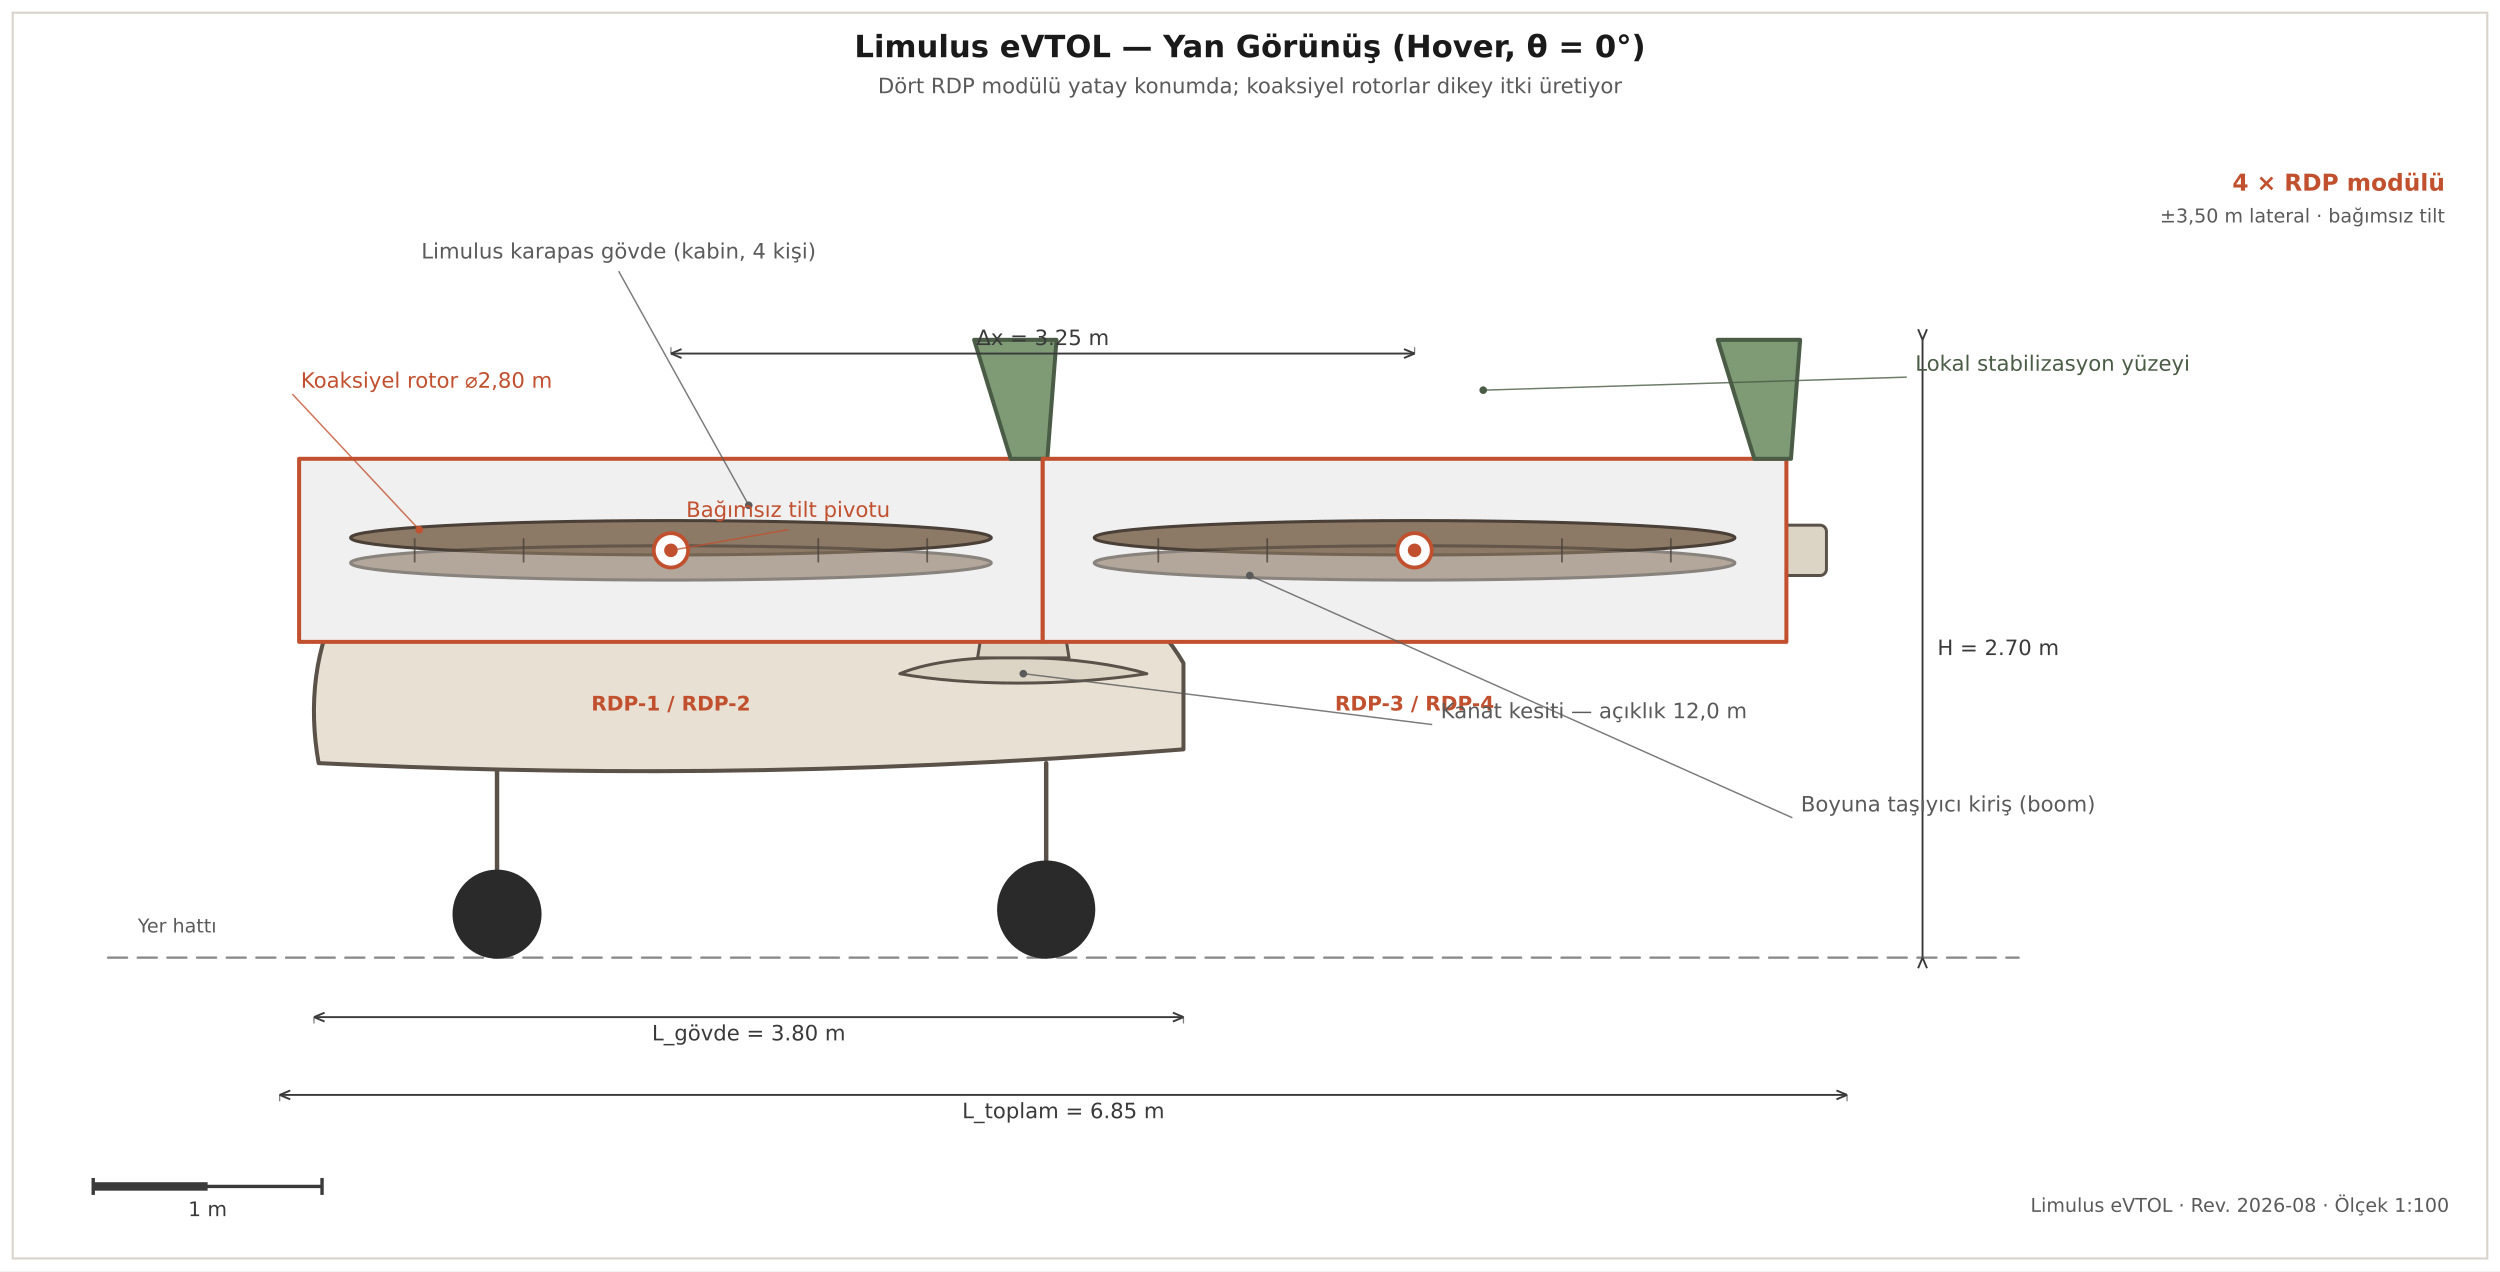
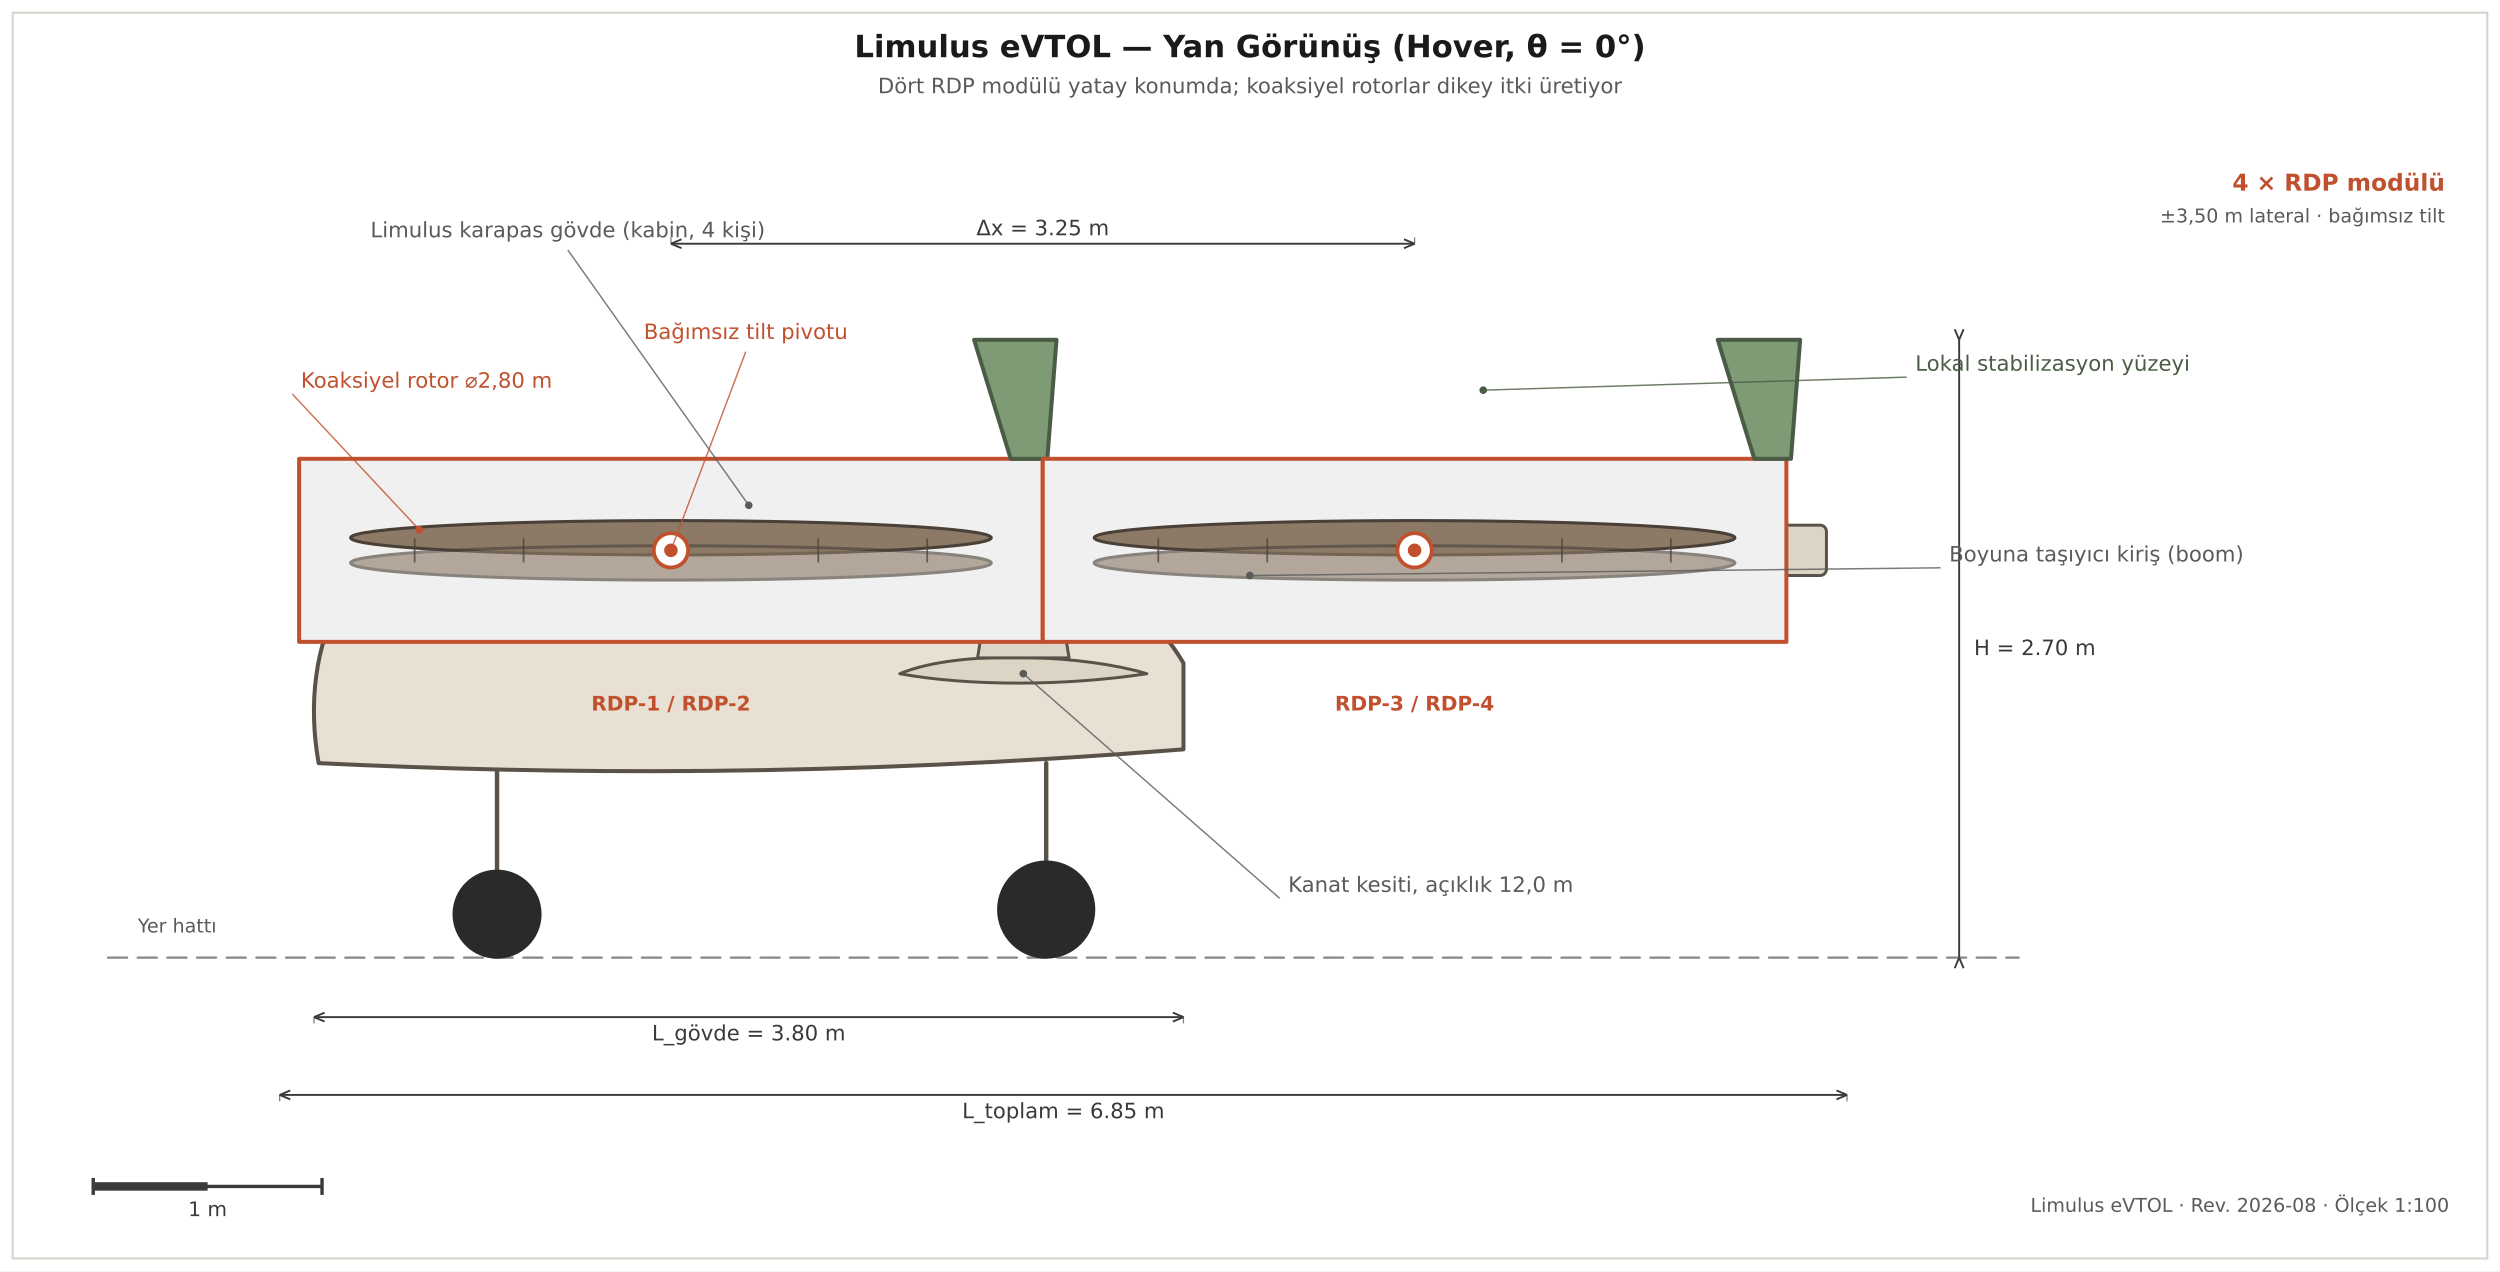
<svg xmlns="http://www.w3.org/2000/svg" width="1180" height="600" viewBox="0 0 1180 600">
  <rect width="1180" height="600" fill="#FFFFFF" />
  <rect x="6" y="6" width="1168" height="588" fill="none" stroke="#D8D4CC" stroke-width="1" />
  <text x="590.0" y="27" font-family="'DejaVu Sans', 'Helvetica Neue', Helvetica, Arial, sans-serif" font-size="14.5" font-weight="650" fill="#1A1A1A" text-anchor="middle">Limulus eVTOL — Yan Görünüş (Hover, θ = 0°)</text>
  <text x="590.0" y="44" font-family="'DejaVu Sans', 'Helvetica Neue', Helvetica, Arial, sans-serif" font-size="10" fill="#5A5A5A" text-anchor="middle">Dört RDP modülü yatay konumda; koaksiyel rotorlar dikey itki üretiyor</text>
  <defs>
    <marker id="ok" markerWidth="9" markerHeight="9" refX="8" refY="4.5" orient="auto">
      <path d="M0,0 L9,4.5 L0,9 z" fill="#2E4A66" />
    </marker>
  </defs>
  <line x1="51.00" y1="452.00" x2="952.80" y2="452.00" stroke="#8A8A8A" stroke-width="1.1" stroke-dasharray="9,5" stroke-opacity="1.0" stroke-linecap="round" />
  <text x="65.04" y="440.12" font-family="'DejaVu Sans', 'Helvetica Neue', Helvetica, Arial, sans-serif" font-size="9" font-weight="400" fill="#5A5A5A" text-anchor="start" opacity="1.0">Yer hattı</text>
  <line x1="234.60" y1="360.20" x2="234.60" y2="431.48" stroke="#5A5248" stroke-width="2.1" stroke-opacity="1.0" stroke-linecap="round" />
  <ellipse cx="234.60" cy="431.48" rx="20.52" ry="20.52" fill="#2A2A2A" stroke="#2A2A2A" stroke-width="1.0" opacity="1.0" />
  <line x1="493.80" y1="360.20" x2="493.80" y2="429.32" stroke="#5A5248" stroke-width="2.1" stroke-opacity="1.0" stroke-linecap="round" />
  <ellipse cx="493.80" cy="429.32" rx="22.68" ry="22.68" fill="#2A2A2A" stroke="#2A2A2A" stroke-width="1.0" opacity="1.0" />
  <rect x="165.48" y="247.88" width="696.60" height="23.76" rx="3" fill="#DCD5C6" stroke="#5A5248" stroke-width="1.4" opacity="1.0" />
  <path d="M 150.4 360.2 C 140.6 305.6 162.2 245.9 234.4 239.7 L 378.0 236.0 C 472.4 241.0 534.0 270.8 558.6 313.0 L 558.6 353.7 C 394.4 366.7 263.1 365.6 150.4 360.2 Z" fill="#E8E0D2" stroke="#5A5248" stroke-width="1.9" opacity="1.0" stroke-linejoin="round" />
  <path d="M 168.7 285.7 C 176.3 239.7 233.5 236.0 259.4 248.4 L 240.0 288.2 Z" fill="#2E4A66" stroke="#5A5248" stroke-width="1.3" opacity="1.0" stroke-linejoin="round" />
  <ellipse cx="304.80" cy="285.68" rx="21.60" ry="12.96" fill="#F5EFE0" stroke="#5A5248" stroke-width="1.0" opacity="1.0" />
  <ellipse cx="367.44" cy="285.68" rx="21.60" ry="12.96" fill="#F5EFE0" stroke="#5A5248" stroke-width="1.0" opacity="1.0" />
  <ellipse cx="430.08" cy="285.68" rx="21.60" ry="12.96" fill="#F5EFE0" stroke="#5A5248" stroke-width="1.0" opacity="1.0" />
  <path d="M 424.7 318.0 C 452.8 306.1 513.2 309.3 541.3 318.0 C 502.4 323.9 457.1 323.9 424.7 318.0 Z" fill="#DCD5C6" stroke="#5A5248" stroke-width="1.4" opacity="1.0" stroke-linejoin="round" />
  <path d="M 461.40 310.52 L 504.60 310.52 L 498.12 270.56 L 467.88 270.56 Z" fill="#DCD5C6" stroke="#5A5248" stroke-width="1.4" opacity="1.0" stroke-linejoin="round" />
  <path d="M 141.18 302.96 L 492.18 302.96 L 492.18 216.56 L 141.18 216.56 Z" fill="#F0F0F0" stroke="#C1502E" stroke-width="1.9" opacity="1.0" stroke-linejoin="round" />
  <ellipse cx="316.68" cy="253.82" rx="151.20" ry="8.10" fill="#8C7A66" stroke="#4A4038" stroke-width="1.45" opacity="1.0" />
  <ellipse cx="316.68" cy="265.70" rx="151.20" ry="8.10" fill="#8C7A66" stroke="#4A4038" stroke-width="1.45" opacity="0.62" />
  <line x1="195.72" y1="265.16" x2="195.72" y2="254.36" stroke="#4A4038" stroke-width="0.85" stroke-opacity="0.75" stroke-linecap="round" />
  <line x1="247.13" y1="265.16" x2="247.13" y2="254.36" stroke="#4A4038" stroke-width="0.85" stroke-opacity="0.75" stroke-linecap="round" />
  <line x1="386.23" y1="265.16" x2="386.23" y2="254.36" stroke="#4A4038" stroke-width="0.85" stroke-opacity="0.75" stroke-linecap="round" />
  <line x1="437.64" y1="265.16" x2="437.64" y2="254.36" stroke="#4A4038" stroke-width="0.85" stroke-opacity="0.75" stroke-linecap="round" />
  <path d="M 477.06 216.56 L 459.78 160.40 L 498.66 160.40 L 494.34 216.56 Z" fill="#7E9B76" stroke="#4A5C45" stroke-width="1.9" opacity="1.0" stroke-linejoin="round" />
  <ellipse cx="316.68" cy="259.76" rx="8.10" ry="8.10" fill="#FFFFFF" stroke="#C1502E" stroke-width="1.8" opacity="1.0" />
  <ellipse cx="316.68" cy="259.76" rx="2.70" ry="2.70" fill="#C1502E" stroke="#C1502E" stroke-width="1.0" opacity="1.0" />
  <text x="316.68" y="335.36" font-family="'DejaVu Sans', 'Helvetica Neue', Helvetica, Arial, sans-serif" font-size="9.5" font-weight="600" fill="#C1502E" text-anchor="middle" opacity="1.0">RDP-1 / RDP-2</text>
  <path d="M 492.18 302.96 L 843.18 302.96 L 843.18 216.56 L 492.18 216.56 Z" fill="#F0F0F0" stroke="#C1502E" stroke-width="1.9" opacity="1.0" stroke-linejoin="round" />
  <ellipse cx="667.68" cy="253.82" rx="151.20" ry="8.10" fill="#8C7A66" stroke="#4A4038" stroke-width="1.45" opacity="1.0" />
  <ellipse cx="667.68" cy="265.70" rx="151.20" ry="8.10" fill="#8C7A66" stroke="#4A4038" stroke-width="1.45" opacity="0.62" />
  <line x1="546.72" y1="265.16" x2="546.72" y2="254.36" stroke="#4A4038" stroke-width="0.85" stroke-opacity="0.75" stroke-linecap="round" />
  <line x1="598.13" y1="265.16" x2="598.13" y2="254.36" stroke="#4A4038" stroke-width="0.85" stroke-opacity="0.75" stroke-linecap="round" />
  <line x1="737.23" y1="265.16" x2="737.23" y2="254.36" stroke="#4A4038" stroke-width="0.85" stroke-opacity="0.75" stroke-linecap="round" />
  <line x1="788.64" y1="265.16" x2="788.64" y2="254.36" stroke="#4A4038" stroke-width="0.85" stroke-opacity="0.75" stroke-linecap="round" />
  <path d="M 828.06 216.56 L 810.78 160.40 L 849.66 160.40 L 845.34 216.56 Z" fill="#7E9B76" stroke="#4A5C45" stroke-width="1.9" opacity="1.0" stroke-linejoin="round" />
  <ellipse cx="667.68" cy="259.76" rx="8.10" ry="8.10" fill="#FFFFFF" stroke="#C1502E" stroke-width="1.8" opacity="1.0" />
  <ellipse cx="667.68" cy="259.76" rx="2.70" ry="2.70" fill="#C1502E" stroke="#C1502E" stroke-width="1.0" opacity="1.0" />
  <text x="667.68" y="335.36" font-family="'DejaVu Sans', 'Helvetica Neue', Helvetica, Arial, sans-serif" font-size="9.5" font-weight="600" fill="#C1502E" text-anchor="middle" opacity="1.0">RDP-3 / RDP-4</text>
  <line x1="132" y1="516.8" x2="871.8" y2="516.8" stroke="#3A3A3A" stroke-width="0.9" />
  <path d="M 132 516.8 l 5 -2.1 M 132 516.8 l 5 2.1" stroke="#3A3A3A" stroke-width="0.9" fill="none" />
  <path d="M 871.8 516.8 l -5 -2.1 M 871.8 516.8 l -5 2.1" stroke="#3A3A3A" stroke-width="0.9" fill="none" />
  <line x1="132" y1="516.8" x2="132" y2="520.8" stroke="#3A3A3A" stroke-width="0.6" stroke-dasharray="3,2" stroke-opacity="0.65" />
  <line x1="871.8" y1="516.8" x2="871.8" y2="520.8" stroke="#3A3A3A" stroke-width="0.6" stroke-dasharray="3,2" stroke-opacity="0.65" />
  <text x="501.90" y="527.80" font-family="'DejaVu Sans', 'Helvetica Neue', Helvetica, Arial, sans-serif" font-size="10" font-weight="400" fill="#3A3A3A" text-anchor="middle" opacity="1.0">L_toplam = 6.85 m</text>
  <line x1="148.2" y1="480.08" x2="558.6" y2="480.08" stroke="#3A3A3A" stroke-width="0.9" />
  <path d="M 148.2 480.08 l 5 -2.1 M 148.2 480.08 l 5 2.1" stroke="#3A3A3A" stroke-width="0.9" fill="none" />
  <path d="M 558.6 480.08 l -5 -2.1 M 558.6 480.08 l -5 2.1" stroke="#3A3A3A" stroke-width="0.9" fill="none" />
  <line x1="148.2" y1="480.08" x2="148.2" y2="484.08" stroke="#3A3A3A" stroke-width="0.6" stroke-dasharray="3,2" stroke-opacity="0.65" />
  <line x1="558.6" y1="480.08" x2="558.6" y2="484.08" stroke="#3A3A3A" stroke-width="0.6" stroke-dasharray="3,2" stroke-opacity="0.65" />
  <text x="353.40" y="491.08" font-family="'DejaVu Sans', 'Helvetica Neue', Helvetica, Arial, sans-serif" font-size="10" font-weight="400" fill="#3A3A3A" text-anchor="middle" opacity="1.0">L_gövde = 3.80 m</text>
-   <line x1="316.68" y1="166.88" x2="667.68" y2="166.88" stroke="#3A3A3A" stroke-width="0.9" />
-   <path d="M 316.68 166.88 l 5 -2.1 M 316.68 166.88 l 5 2.1" stroke="#3A3A3A" stroke-width="0.9" fill="none" />
-   <path d="M 667.68 166.88 l -5 -2.1 M 667.68 166.88 l -5 2.1" stroke="#3A3A3A" stroke-width="0.9" fill="none" />
-   <line x1="316.68" y1="166.88" x2="316.68" y2="162.88" stroke="#3A3A3A" stroke-width="0.6" stroke-dasharray="3,2" stroke-opacity="0.65" />
-   <line x1="667.68" y1="166.88" x2="667.68" y2="162.88" stroke="#3A3A3A" stroke-width="0.6" stroke-dasharray="3,2" stroke-opacity="0.65" />
-   <text x="492.18" y="162.88" font-family="'DejaVu Sans', 'Helvetica Neue', Helvetica, Arial, sans-serif" font-size="10" font-weight="400" fill="#3A3A3A" text-anchor="middle" opacity="1.0">Δx = 3.25 m</text>
-   <line x1="907.44" y1="452" x2="907.44" y2="160.4" stroke="#3A3A3A" stroke-width="0.9" />
-   <path d="M 907.44 452 l -2.1 5 M 907.44 452 l 2.1 5" stroke="#3A3A3A" stroke-width="0.9" fill="none" />
-   <path d="M 907.44 160.4 l -2.1 -5 M 907.44 160.4 l 2.1 -5" stroke="#3A3A3A" stroke-width="0.9" fill="none" />
-   <text x="914.44" y="309.20" font-family="'DejaVu Sans', 'Helvetica Neue', Helvetica, Arial, sans-serif" font-size="10" font-weight="400" fill="#3A3A3A" text-anchor="start" opacity="1.0">H = 2.70 m</text>
-   <line x1="353.4" y1="238.484" x2="292" y2="128" stroke="#5A5A5A" stroke-width="0.7" stroke-opacity="0.8" />
+   <line x1="316.68" y1="115.04" x2="667.68" y2="115.04" stroke="#3A3A3A" stroke-width="0.9" />
+   <path d="M 316.68 115.04 l 5 -2.1 M 316.68 115.04 l 5 2.1" stroke="#3A3A3A" stroke-width="0.9" fill="none" />
+   <path d="M 667.68 115.04 l -5 -2.1 M 667.68 115.04 l -5 2.1" stroke="#3A3A3A" stroke-width="0.9" fill="none" />
+   <line x1="316.68" y1="115.04" x2="316.68" y2="111.04" stroke="#3A3A3A" stroke-width="0.6" stroke-dasharray="3,2" stroke-opacity="0.65" />
+   <line x1="667.68" y1="115.04" x2="667.68" y2="111.04" stroke="#3A3A3A" stroke-width="0.6" stroke-dasharray="3,2" stroke-opacity="0.65" />
+   <text x="492.18" y="111.04" font-family="'DejaVu Sans', 'Helvetica Neue', Helvetica, Arial, sans-serif" font-size="10" font-weight="400" fill="#3A3A3A" text-anchor="middle" opacity="1.0">Δx = 3.25 m</text>
+   <line x1="924.72" y1="452" x2="924.72" y2="160.4" stroke="#3A3A3A" stroke-width="0.9" />
+   <path d="M 924.72 452 l -2.1 5 M 924.72 452 l 2.1 5" stroke="#3A3A3A" stroke-width="0.9" fill="none" />
+   <path d="M 924.72 160.4 l -2.1 -5 M 924.72 160.4 l 2.1 -5" stroke="#3A3A3A" stroke-width="0.9" fill="none" />
+   <text x="931.72" y="309.20" font-family="'DejaVu Sans', 'Helvetica Neue', Helvetica, Arial, sans-serif" font-size="10" font-weight="400" fill="#3A3A3A" text-anchor="start" opacity="1.0">H = 2.70 m</text>
+   <line x1="353.4" y1="238.484" x2="268" y2="118" stroke="#5A5A5A" stroke-width="0.7" stroke-opacity="0.8" />
  <circle cx="353.4" cy="238.484" r="1.8" fill="#5A5A5A" />
-   <text x="292.00" y="122.00" font-family="'DejaVu Sans', 'Helvetica Neue', Helvetica, Arial, sans-serif" font-size="10" font-weight="400" fill="#5A5A5A" text-anchor="middle" opacity="1.0">Limulus karapas gövde (kabin, 4 kişi)</text>
+   <text x="268.00" y="112.00" font-family="'DejaVu Sans', 'Helvetica Neue', Helvetica, Arial, sans-serif" font-size="10" font-weight="400" fill="#5A5A5A" text-anchor="middle" opacity="1.0">Limulus karapas gövde (kabin, 4 kişi)</text>
  <line x1="197.88" y1="250.04" x2="138" y2="186" stroke="#C1502E" stroke-width="0.7" stroke-opacity="0.8" />
  <circle cx="197.88" cy="250.04" r="1.8" fill="#C1502E" />
  <text x="142.00" y="183.00" font-family="'DejaVu Sans', 'Helvetica Neue', Helvetica, Arial, sans-serif" font-size="10" font-weight="400" fill="#C1502E" text-anchor="start" opacity="1.0">Koaksiyel rotor ⌀2,80 m</text>
-   <line x1="589.92" y1="271.64" x2="846" y2="386" stroke="#5A5A5A" stroke-width="0.7" stroke-opacity="0.8" />
+   <line x1="589.92" y1="271.64" x2="916" y2="268" stroke="#5A5A5A" stroke-width="0.7" stroke-opacity="0.8" />
  <circle cx="589.92" cy="271.64" r="1.8" fill="#5A5A5A" />
-   <text x="850.00" y="383.00" font-family="'DejaVu Sans', 'Helvetica Neue', Helvetica, Arial, sans-serif" font-size="10" font-weight="400" fill="#5A5A5A" text-anchor="start" opacity="1.0">Boyuna taşıyıcı kiriş (boom)</text>
-   <line x1="483.0" y1="317.972" x2="676" y2="342" stroke="#5A5A5A" stroke-width="0.7" stroke-opacity="0.8" />
+   <text x="920.00" y="265.00" font-family="'DejaVu Sans', 'Helvetica Neue', Helvetica, Arial, sans-serif" font-size="10" font-weight="400" fill="#5A5A5A" text-anchor="start" opacity="1.0">Boyuna taşıyıcı kiriş (boom)</text>
+   <line x1="483.0" y1="317.972" x2="604" y2="424" stroke="#5A5A5A" stroke-width="0.7" stroke-opacity="0.8" />
  <circle cx="483.0" cy="317.972" r="1.8" fill="#5A5A5A" />
-   <text x="680.00" y="339.00" font-family="'DejaVu Sans', 'Helvetica Neue', Helvetica, Arial, sans-serif" font-size="10" font-weight="400" fill="#5A5A5A" text-anchor="start" opacity="1.0">Kanat kesiti — açıklık 12,0 m</text>
+   <text x="608.00" y="421.00" font-family="'DejaVu Sans', 'Helvetica Neue', Helvetica, Arial, sans-serif" font-size="10" font-weight="400" fill="#5A5A5A" text-anchor="start" opacity="1.0">Kanat kesiti, açıklık 12,0 m</text>
  <line x1="700.08" y1="184.16" x2="900" y2="178" stroke="#4A5C45" stroke-width="0.7" stroke-opacity="0.8" />
  <circle cx="700.08" cy="184.16" r="1.8" fill="#4A5C45" />
  <text x="904.00" y="175.00" font-family="'DejaVu Sans', 'Helvetica Neue', Helvetica, Arial, sans-serif" font-size="10" font-weight="400" fill="#4A5C45" text-anchor="start" opacity="1.0">Lokal stabilizasyon yüzeyi</text>
-   <line x1="316.68" y1="259.76" x2="372" y2="250" stroke="#C1502E" stroke-width="0.7" stroke-opacity="0.8" />
+   <line x1="316.68" y1="259.76" x2="352" y2="166" stroke="#C1502E" stroke-width="0.7" stroke-opacity="0.8" />
  <circle cx="316.68" cy="259.76" r="1.8" fill="#C1502E" />
-   <text x="372.00" y="244.00" font-family="'DejaVu Sans', 'Helvetica Neue', Helvetica, Arial, sans-serif" font-size="10" font-weight="400" fill="#C1502E" text-anchor="middle" opacity="1.0">Bağımsız tilt pivotu</text>
+   <text x="352.00" y="160.00" font-family="'DejaVu Sans', 'Helvetica Neue', Helvetica, Arial, sans-serif" font-size="10" font-weight="400" fill="#C1502E" text-anchor="middle" opacity="1.0">Bağımsız tilt pivotu</text>
  <text x="1154.00" y="90.00" font-family="'DejaVu Sans', 'Helvetica Neue', Helvetica, Arial, sans-serif" font-size="11" font-weight="600" fill="#C1502E" text-anchor="end" opacity="1.0">4 × RDP modülü</text>
  <text x="1154.00" y="105.00" font-family="'DejaVu Sans', 'Helvetica Neue', Helvetica, Arial, sans-serif" font-size="9" font-weight="400" fill="#5A5A5A" text-anchor="end" opacity="1.0">±3,50 m lateral · bağımsız tilt</text>
  <line x1="44" y1="560" x2="152.0" y2="560" stroke="#3A3A3A" stroke-width="1.6" />
  <line x1="44" y1="556" x2="44" y2="564" stroke="#3A3A3A" stroke-width="1.6" />
  <line x1="152.0" y1="556" x2="152.0" y2="564" stroke="#3A3A3A" stroke-width="1.6" />
  <line x1="44" y1="560" x2="98.0" y2="560" stroke="#3A3A3A" stroke-width="4" />
  <text x="98.00" y="574.00" font-family="'DejaVu Sans', 'Helvetica Neue', Helvetica, Arial, sans-serif" font-size="9.5" font-weight="400" fill="#3A3A3A" text-anchor="middle" opacity="1.0">1 m</text>
  <text x="1156.00" y="572.00" font-family="'DejaVu Sans', 'Helvetica Neue', Helvetica, Arial, sans-serif" font-size="9" font-weight="400" fill="#5A5A5A" text-anchor="end" opacity="1.0">Limulus eVTOL · Rev. 2026-08 · Ölçek 1:100</text>
</svg>
